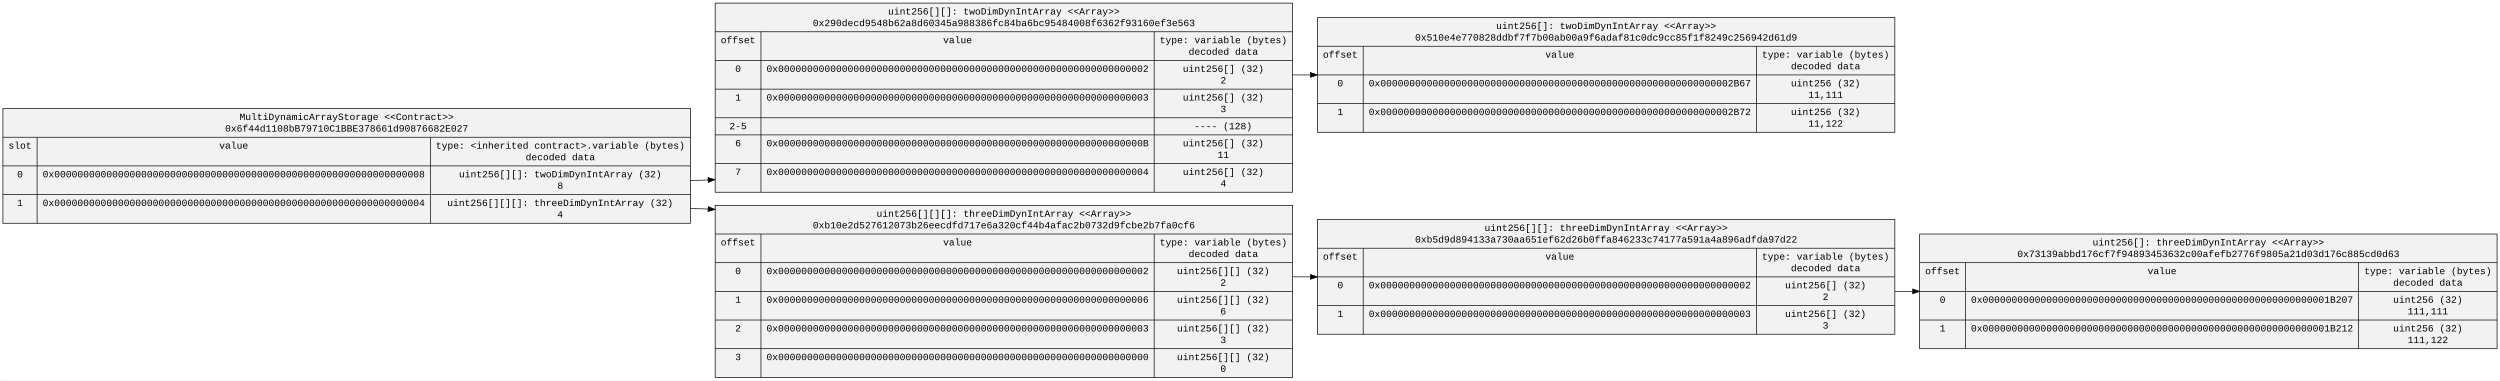
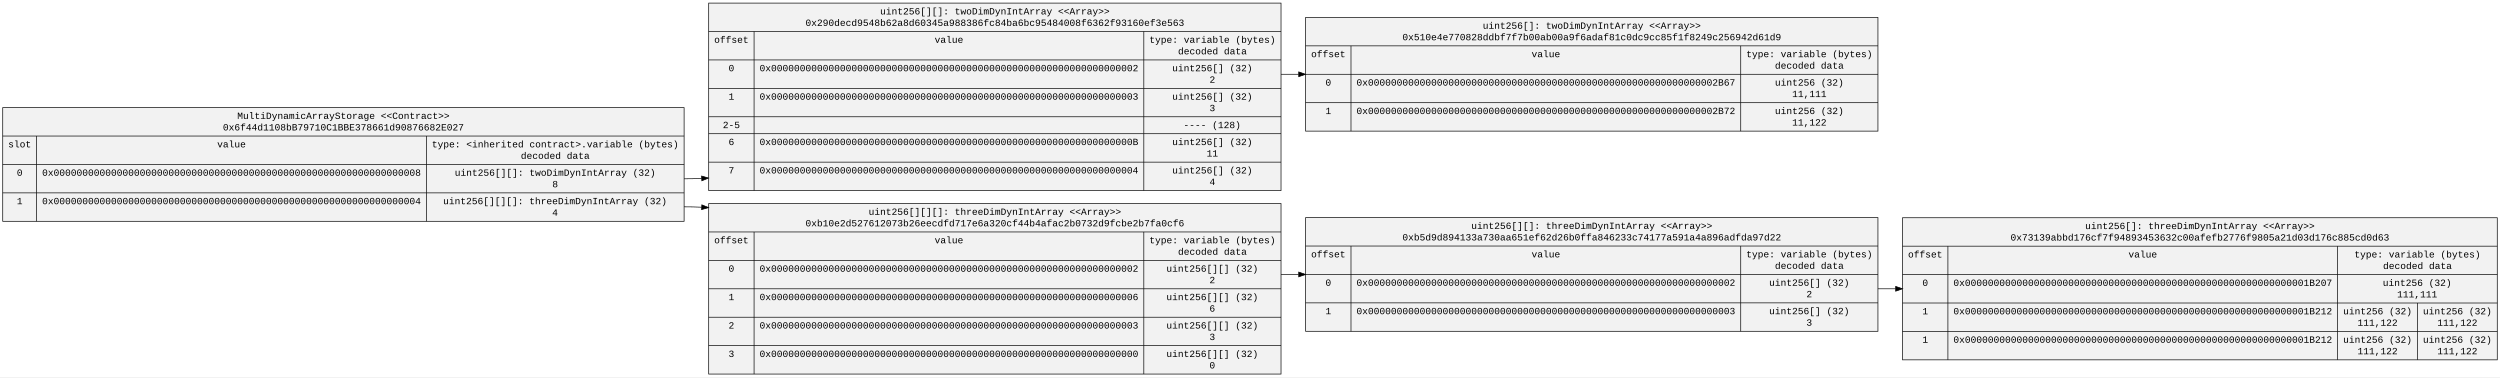
- <svg xmlns="http://www.w3.org/2000/svg" width="3627pt" height="552pt" viewBox="0.00 0.00 3626.54 552.00">
+ <svg xmlns="http://www.w3.org/2000/svg" width="3659pt" height="552pt" viewBox="0.00 0.00 3659.34 552.00">
  <g id="graph0" class="graph" transform="scale(1 1) rotate(0) translate(4 548)">
-     <polygon fill="white" stroke="transparent" points="-4,4 -4,-548 3622.54,-548 3622.54,4 -4,4" />
+     <polygon fill="white" stroke="transparent" points="-4,4 -4,-548 3655.34,-548 3655.34,4 -4,4" />
    <g id="node1" class="node">
      <polygon fill="#f2f2f2" stroke="black" points="0,-224.1 0,-390.5 997.35,-390.5 997.35,-224.1 0,-224.1" />
      <text text-anchor="middle" x="498.68" y="-373.9" font-family="Courier New" font-size="14.00">MultiDynamicArrayStorage &lt;&lt;Contract&gt;&gt;</text>
      <text text-anchor="middle" x="498.68" y="-357.1" font-family="Courier New" font-size="14.00">0x6f44d1108bB79710C1BBE378661d90876682E027</text>
      <polyline fill="none" stroke="black" points="0,-348.9 997.35,-348.9 " />
      <text text-anchor="middle" x="24.8" y="-332.3" font-family="Courier New" font-size="14.00">slot</text>
      <text text-anchor="middle" x="24.8" y="-315.5" font-family="Courier New" font-size="14.00">  </text>
      <polyline fill="none" stroke="black" points="0,-307.3 49.61,-307.3 " />
      <text text-anchor="middle" x="24.8" y="-290.7" font-family="Courier New" font-size="14.00">0</text>
      <text text-anchor="middle" x="24.8" y="-273.9" font-family="Courier New" font-size="14.00">  </text>
      <polyline fill="none" stroke="black" points="0,-265.7 49.61,-265.7 " />
      <text text-anchor="middle" x="24.8" y="-249.1" font-family="Courier New" font-size="14.00">1</text>
      <text text-anchor="middle" x="24.8" y="-232.3" font-family="Courier New" font-size="14.00"> </text>
      <polyline fill="none" stroke="black" points="49.61,-224.1 49.61,-348.9 " />
      <text text-anchor="middle" x="334.85" y="-332.3" font-family="Courier New" font-size="14.00">value</text>
      <text text-anchor="middle" x="334.85" y="-315.5" font-family="Courier New" font-size="14.00">  </text>
      <polyline fill="none" stroke="black" points="49.61,-307.3 620.1,-307.3 " />
      <text text-anchor="middle" x="334.85" y="-290.7" font-family="Courier New" font-size="14.00">0x0000000000000000000000000000000000000000000000000000000000000008</text>
      <text text-anchor="middle" x="334.85" y="-273.9" font-family="Courier New" font-size="14.00">  </text>
      <polyline fill="none" stroke="black" points="49.61,-265.7 620.1,-265.7 " />
      <text text-anchor="middle" x="334.85" y="-249.1" font-family="Courier New" font-size="14.00">0x0000000000000000000000000000000000000000000000000000000000000004</text>
      <text text-anchor="middle" x="334.85" y="-232.3" font-family="Courier New" font-size="14.00"> </text>
      <polyline fill="none" stroke="black" points="620.1,-224.1 620.1,-348.9 " />
      <text text-anchor="middle" x="808.73" y="-332.3" font-family="Courier New" font-size="14.00">type: &lt;inherited contract&gt;.variable (bytes)</text>
      <text text-anchor="middle" x="808.73" y="-315.5" font-family="Courier New" font-size="14.00">decoded data</text>
      <polyline fill="none" stroke="black" points="620.1,-307.3 997.35,-307.3 " />
      <text text-anchor="middle" x="808.62" y="-290.7" font-family="Courier New" font-size="14.00">uint256[][]: twoDimDynIntArray (32)</text>
      <text text-anchor="middle" x="808.62" y="-273.9" font-family="Courier New" font-size="14.00"> 8 </text>
      <polyline fill="none" stroke="black" points="620.1,-265.7 997.35,-265.7 " />
      <text text-anchor="middle" x="808.42" y="-249.1" font-family="Courier New" font-size="14.00">uint256[][][]: threeDimDynIntArray (32)</text>
      <text text-anchor="middle" x="808.42" y="-232.3" font-family="Courier New" font-size="14.00"> 4 </text>
    </g>
    <g id="node3" class="node">
      <polygon fill="#f2f2f2" stroke="black" points="1033.35,-269.1 1033.35,-543.5 1871.08,-543.5 1871.08,-269.1 1033.35,-269.1" />
      <text text-anchor="middle" x="1452.22" y="-526.9" font-family="Courier New" font-size="14.00">uint256[][]: twoDimDynIntArray &lt;&lt;Array&gt;&gt;</text>
      <text text-anchor="middle" x="1452.22" y="-510.1" font-family="Courier New" font-size="14.00">0x290decd9548b62a8d60345a988386fc84ba6bc95484008f6362f93160ef3e563</text>
      <polyline fill="none" stroke="black" points="1033.35,-501.9 1871.08,-501.9 " />
      <text text-anchor="middle" x="1066.56" y="-485.3" font-family="Courier New" font-size="14.00">offset</text>
      <text text-anchor="middle" x="1066.56" y="-468.5" font-family="Courier New" font-size="14.00">  </text>
      <polyline fill="none" stroke="black" points="1033.35,-460.3 1099.76,-460.3 " />
      <text text-anchor="middle" x="1066.56" y="-443.7" font-family="Courier New" font-size="14.00">0</text>
      <text text-anchor="middle" x="1066.56" y="-426.9" font-family="Courier New" font-size="14.00">  </text>
      <polyline fill="none" stroke="black" points="1033.35,-418.7 1099.76,-418.7 " />
      <text text-anchor="middle" x="1066.56" y="-402.1" font-family="Courier New" font-size="14.00">1</text>
      <text text-anchor="middle" x="1066.56" y="-385.3" font-family="Courier New" font-size="14.00">  </text>
      <polyline fill="none" stroke="black" points="1033.35,-377.1 1099.76,-377.1 " />
      <text text-anchor="middle" x="1066.56" y="-360.5" font-family="Courier New" font-size="14.00">2-5 </text>
      <polyline fill="none" stroke="black" points="1033.35,-352.3 1099.76,-352.3 " />
      <text text-anchor="middle" x="1066.56" y="-335.7" font-family="Courier New" font-size="14.00">6</text>
      <text text-anchor="middle" x="1066.56" y="-318.9" font-family="Courier New" font-size="14.00">  </text>
      <polyline fill="none" stroke="black" points="1033.35,-310.7 1099.76,-310.7 " />
      <text text-anchor="middle" x="1066.56" y="-294.1" font-family="Courier New" font-size="14.00">7</text>
      <text text-anchor="middle" x="1066.56" y="-277.3" font-family="Courier New" font-size="14.00"> </text>
      <polyline fill="none" stroke="black" points="1099.76,-269.1 1099.76,-501.9 " />
      <text text-anchor="middle" x="1385.01" y="-485.3" font-family="Courier New" font-size="14.00">value</text>
      <text text-anchor="middle" x="1385.01" y="-468.5" font-family="Courier New" font-size="14.00">  </text>
      <polyline fill="none" stroke="black" points="1099.76,-460.3 1670.25,-460.3 " />
      <text text-anchor="middle" x="1385.01" y="-443.7" font-family="Courier New" font-size="14.00">0x0000000000000000000000000000000000000000000000000000000000000002</text>
      <text text-anchor="middle" x="1385.01" y="-426.9" font-family="Courier New" font-size="14.00">  </text>
      <polyline fill="none" stroke="black" points="1099.76,-418.7 1670.25,-418.7 " />
      <text text-anchor="middle" x="1385.01" y="-402.1" font-family="Courier New" font-size="14.00">0x0000000000000000000000000000000000000000000000000000000000000003</text>
      <text text-anchor="middle" x="1385.01" y="-385.3" font-family="Courier New" font-size="14.00">  </text>
      <polyline fill="none" stroke="black" points="1099.76,-377.1 1670.25,-377.1 " />
      <text text-anchor="middle" x="1385.01" y="-360.5" font-family="Courier New" font-size="14.00"> </text>
      <polyline fill="none" stroke="black" points="1099.76,-352.3 1670.25,-352.3 " />
      <text text-anchor="middle" x="1385.01" y="-335.7" font-family="Courier New" font-size="14.00">0x000000000000000000000000000000000000000000000000000000000000000B</text>
      <text text-anchor="middle" x="1385.01" y="-318.9" font-family="Courier New" font-size="14.00">  </text>
      <polyline fill="none" stroke="black" points="1099.76,-310.7 1670.25,-310.7 " />
      <text text-anchor="middle" x="1385.01" y="-294.1" font-family="Courier New" font-size="14.00">0x0000000000000000000000000000000000000000000000000000000000000004</text>
      <text text-anchor="middle" x="1385.01" y="-277.3" font-family="Courier New" font-size="14.00"> </text>
      <polyline fill="none" stroke="black" points="1670.25,-269.1 1670.25,-501.9 " />
      <text text-anchor="middle" x="1770.67" y="-485.3" font-family="Courier New" font-size="14.00">type: variable (bytes)</text>
      <text text-anchor="middle" x="1770.67" y="-468.5" font-family="Courier New" font-size="14.00">decoded data</text>
      <polyline fill="none" stroke="black" points="1670.25,-460.3 1871.08,-460.3 " />
      <text text-anchor="middle" x="1770.56" y="-443.7" font-family="Courier New" font-size="14.00">uint256[] (32)</text>
      <text text-anchor="middle" x="1770.56" y="-426.9" font-family="Courier New" font-size="14.00"> 2 </text>
      <polyline fill="none" stroke="black" points="1670.25,-418.7 1871.08,-418.7 " />
      <text text-anchor="middle" x="1770.56" y="-402.1" font-family="Courier New" font-size="14.00">uint256[] (32)</text>
      <text text-anchor="middle" x="1770.56" y="-385.3" font-family="Courier New" font-size="14.00"> 3 </text>
      <polyline fill="none" stroke="black" points="1670.25,-377.1 1871.08,-377.1 " />
      <text text-anchor="middle" x="1770.26" y="-360.5" font-family="Courier New" font-size="14.00">---- (128)</text>
      <polyline fill="none" stroke="black" points="1670.25,-352.3 1871.08,-352.3 " />
      <text text-anchor="middle" x="1770.56" y="-335.7" font-family="Courier New" font-size="14.00">uint256[] (32)</text>
      <text text-anchor="middle" x="1770.56" y="-318.9" font-family="Courier New" font-size="14.00"> 11 </text>
      <polyline fill="none" stroke="black" points="1670.25,-310.7 1871.08,-310.7 " />
      <text text-anchor="middle" x="1770.56" y="-294.1" font-family="Courier New" font-size="14.00">uint256[] (32)</text>
      <text text-anchor="middle" x="1770.56" y="-277.3" font-family="Courier New" font-size="14.00"> 4 </text>
    </g>
    <g id="edge1" class="edge">
      <path fill="none" stroke="black" d="M997.35,-286.3C1005.85,-286.3 1014.4,-286.5 1023,-286.88" />
      <polygon fill="black" stroke="black" points="1022.94,-290.38 1033.11,-287.41 1023.31,-283.39 1022.94,-290.38" />
    </g>
    <g id="node6" class="node">
      <polygon fill="#f2f2f2" stroke="black" points="1033.35,-0.5 1033.35,-250.1 1871.08,-250.1 1871.08,-0.5 1033.35,-0.5" />
      <text text-anchor="middle" x="1452.22" y="-233.5" font-family="Courier New" font-size="14.00">uint256[][][]: threeDimDynIntArray &lt;&lt;Array&gt;&gt;</text>
      <text text-anchor="middle" x="1452.22" y="-216.7" font-family="Courier New" font-size="14.00">0xb10e2d527612073b26eecdfd717e6a320cf44b4afac2b0732d9fcbe2b7fa0cf6</text>
      <polyline fill="none" stroke="black" points="1033.35,-208.5 1871.08,-208.5 " />
      <text text-anchor="middle" x="1066.56" y="-191.9" font-family="Courier New" font-size="14.00">offset</text>
      <text text-anchor="middle" x="1066.56" y="-175.1" font-family="Courier New" font-size="14.00">  </text>
      <polyline fill="none" stroke="black" points="1033.35,-166.9 1099.76,-166.9 " />
      <text text-anchor="middle" x="1066.56" y="-150.3" font-family="Courier New" font-size="14.00">0</text>
      <text text-anchor="middle" x="1066.56" y="-133.5" font-family="Courier New" font-size="14.00">  </text>
      <polyline fill="none" stroke="black" points="1033.35,-125.3 1099.76,-125.3 " />
      <text text-anchor="middle" x="1066.56" y="-108.7" font-family="Courier New" font-size="14.00">1</text>
      <text text-anchor="middle" x="1066.56" y="-91.9" font-family="Courier New" font-size="14.00">  </text>
      <polyline fill="none" stroke="black" points="1033.35,-83.7 1099.76,-83.7 " />
      <text text-anchor="middle" x="1066.56" y="-67.1" font-family="Courier New" font-size="14.00">2</text>
      <text text-anchor="middle" x="1066.56" y="-50.3" font-family="Courier New" font-size="14.00">  </text>
      <polyline fill="none" stroke="black" points="1033.35,-42.1 1099.76,-42.1 " />
      <text text-anchor="middle" x="1066.56" y="-25.5" font-family="Courier New" font-size="14.00">3</text>
      <text text-anchor="middle" x="1066.56" y="-8.7" font-family="Courier New" font-size="14.00"> </text>
      <polyline fill="none" stroke="black" points="1099.76,-0.5 1099.76,-208.5 " />
      <text text-anchor="middle" x="1385.01" y="-191.9" font-family="Courier New" font-size="14.00">value</text>
      <text text-anchor="middle" x="1385.01" y="-175.1" font-family="Courier New" font-size="14.00">  </text>
      <polyline fill="none" stroke="black" points="1099.76,-166.9 1670.25,-166.9 " />
      <text text-anchor="middle" x="1385.01" y="-150.3" font-family="Courier New" font-size="14.00">0x0000000000000000000000000000000000000000000000000000000000000002</text>
      <text text-anchor="middle" x="1385.01" y="-133.5" font-family="Courier New" font-size="14.00">  </text>
      <polyline fill="none" stroke="black" points="1099.76,-125.3 1670.25,-125.3 " />
      <text text-anchor="middle" x="1385.01" y="-108.7" font-family="Courier New" font-size="14.00">0x0000000000000000000000000000000000000000000000000000000000000006</text>
      <text text-anchor="middle" x="1385.01" y="-91.9" font-family="Courier New" font-size="14.00">  </text>
      <polyline fill="none" stroke="black" points="1099.76,-83.7 1670.25,-83.7 " />
      <text text-anchor="middle" x="1385.01" y="-67.1" font-family="Courier New" font-size="14.00">0x0000000000000000000000000000000000000000000000000000000000000003</text>
      <text text-anchor="middle" x="1385.01" y="-50.3" font-family="Courier New" font-size="14.00">  </text>
      <polyline fill="none" stroke="black" points="1099.76,-42.1 1670.25,-42.1 " />
      <text text-anchor="middle" x="1385.01" y="-25.5" font-family="Courier New" font-size="14.00">0x0000000000000000000000000000000000000000000000000000000000000000</text>
      <text text-anchor="middle" x="1385.01" y="-8.7" font-family="Courier New" font-size="14.00"> </text>
      <polyline fill="none" stroke="black" points="1670.25,-0.5 1670.25,-208.5 " />
      <text text-anchor="middle" x="1770.67" y="-191.9" font-family="Courier New" font-size="14.00">type: variable (bytes)</text>
      <text text-anchor="middle" x="1770.67" y="-175.1" font-family="Courier New" font-size="14.00">decoded data</text>
      <polyline fill="none" stroke="black" points="1670.25,-166.9 1871.08,-166.9 " />
      <text text-anchor="middle" x="1770.46" y="-150.3" font-family="Courier New" font-size="14.00">uint256[][] (32)</text>
      <text text-anchor="middle" x="1770.46" y="-133.5" font-family="Courier New" font-size="14.00"> 2 </text>
      <polyline fill="none" stroke="black" points="1670.25,-125.3 1871.08,-125.3 " />
      <text text-anchor="middle" x="1770.46" y="-108.7" font-family="Courier New" font-size="14.00">uint256[][] (32)</text>
      <text text-anchor="middle" x="1770.46" y="-91.9" font-family="Courier New" font-size="14.00"> 6 </text>
      <polyline fill="none" stroke="black" points="1670.25,-83.7 1871.08,-83.7 " />
      <text text-anchor="middle" x="1770.46" y="-67.1" font-family="Courier New" font-size="14.00">uint256[][] (32)</text>
      <text text-anchor="middle" x="1770.46" y="-50.3" font-family="Courier New" font-size="14.00"> 3 </text>
      <polyline fill="none" stroke="black" points="1670.25,-42.1 1871.08,-42.1 " />
      <text text-anchor="middle" x="1770.46" y="-25.5" font-family="Courier New" font-size="14.00">uint256[][] (32)</text>
      <text text-anchor="middle" x="1770.46" y="-8.7" font-family="Courier New" font-size="14.00"> 0 </text>
    </g>
    <g id="edge2" class="edge">
      <path fill="none" stroke="black" d="M997.35,-245.3C1005.85,-245.3 1014.4,-245.1 1023,-244.72" />
      <polygon fill="black" stroke="black" points="1023.31,-248.21 1033.11,-244.19 1022.94,-241.22 1023.31,-248.21" />
    </g>
    <g id="node2" class="node">
      <polygon fill="#f2f2f2" stroke="black" points="1907.08,-356.1 1907.08,-522.5 2744.81,-522.5 2744.81,-356.1 1907.08,-356.1" />
      <text text-anchor="middle" x="2325.95" y="-505.9" font-family="Courier New" font-size="14.00">uint256[]: twoDimDynIntArray &lt;&lt;Array&gt;&gt;</text>
      <text text-anchor="middle" x="2325.95" y="-489.1" font-family="Courier New" font-size="14.00">0x510e4e770828ddbf7f7b00ab00a9f6adaf81c0dc9cc85f1f8249c256942d61d9</text>
      <polyline fill="none" stroke="black" points="1907.08,-480.9 2744.81,-480.9 " />
      <text text-anchor="middle" x="1940.29" y="-464.3" font-family="Courier New" font-size="14.00">offset</text>
      <text text-anchor="middle" x="1940.29" y="-447.5" font-family="Courier New" font-size="14.00">  </text>
      <polyline fill="none" stroke="black" points="1907.08,-439.3 1973.49,-439.3 " />
      <text text-anchor="middle" x="1940.29" y="-422.7" font-family="Courier New" font-size="14.00">0</text>
      <text text-anchor="middle" x="1940.29" y="-405.9" font-family="Courier New" font-size="14.00">  </text>
      <polyline fill="none" stroke="black" points="1907.08,-397.7 1973.49,-397.7 " />
      <text text-anchor="middle" x="1940.29" y="-381.1" font-family="Courier New" font-size="14.00">1</text>
      <text text-anchor="middle" x="1940.29" y="-364.3" font-family="Courier New" font-size="14.00"> </text>
      <polyline fill="none" stroke="black" points="1973.49,-356.1 1973.49,-480.9 " />
      <text text-anchor="middle" x="2258.74" y="-464.3" font-family="Courier New" font-size="14.00">value</text>
      <text text-anchor="middle" x="2258.74" y="-447.5" font-family="Courier New" font-size="14.00">  </text>
      <polyline fill="none" stroke="black" points="1973.49,-439.3 2543.98,-439.3 " />
      <text text-anchor="middle" x="2258.74" y="-422.7" font-family="Courier New" font-size="14.00">0x0000000000000000000000000000000000000000000000000000000000002B67</text>
      <text text-anchor="middle" x="2258.74" y="-405.9" font-family="Courier New" font-size="14.00">  </text>
      <polyline fill="none" stroke="black" points="1973.49,-397.7 2543.98,-397.7 " />
      <text text-anchor="middle" x="2258.74" y="-381.1" font-family="Courier New" font-size="14.00">0x0000000000000000000000000000000000000000000000000000000000002B72</text>
      <text text-anchor="middle" x="2258.74" y="-364.3" font-family="Courier New" font-size="14.00"> </text>
      <polyline fill="none" stroke="black" points="2543.98,-356.1 2543.98,-480.9 " />
      <text text-anchor="middle" x="2644.4" y="-464.3" font-family="Courier New" font-size="14.00">type: variable (bytes)</text>
      <text text-anchor="middle" x="2644.4" y="-447.5" font-family="Courier New" font-size="14.00">decoded data</text>
      <polyline fill="none" stroke="black" points="2543.98,-439.3 2744.81,-439.3 " />
      <text text-anchor="middle" x="2644.39" y="-422.7" font-family="Courier New" font-size="14.00">uint256 (32)</text>
      <text text-anchor="middle" x="2644.39" y="-405.9" font-family="Courier New" font-size="14.00"> 11,111 </text>
      <polyline fill="none" stroke="black" points="2543.98,-397.7 2744.81,-397.7 " />
      <text text-anchor="middle" x="2644.39" y="-381.1" font-family="Courier New" font-size="14.00">uint256 (32)</text>
      <text text-anchor="middle" x="2644.39" y="-364.3" font-family="Courier New" font-size="14.00"> 11,122 </text>
    </g>
    <g id="edge3" class="edge">
      <path fill="none" stroke="black" d="M1871.08,-439.3C1879.58,-439.3 1888.16,-439.3 1896.81,-439.3" />
      <polygon fill="black" stroke="black" points="1897,-442.8 1907,-439.3 1897,-435.8 1897,-442.8" />
    </g>
    <g id="node4" class="node">
-       <polygon fill="#f2f2f2" stroke="black" points="2780.81,-42.1 2780.81,-208.5 3618.54,-208.5 3618.54,-42.1 2780.81,-42.1" />
-       <text text-anchor="middle" x="3199.68" y="-191.9" font-family="Courier New" font-size="14.00">uint256[]: threeDimDynIntArray &lt;&lt;Array&gt;&gt;</text>
-       <text text-anchor="middle" x="3199.68" y="-175.1" font-family="Courier New" font-size="14.00">0x73139abbd176cf7f94893453632c00afefb2776f9805a21d03d176c885cd0d63</text>
-       <polyline fill="none" stroke="black" points="2780.81,-166.9 3618.54,-166.9 " />
-       <text text-anchor="middle" x="2814.02" y="-150.3" font-family="Courier New" font-size="14.00">offset</text>
-       <text text-anchor="middle" x="2814.02" y="-133.5" font-family="Courier New" font-size="14.00">  </text>
-       <polyline fill="none" stroke="black" points="2780.81,-125.3 2847.22,-125.3 " />
-       <text text-anchor="middle" x="2814.02" y="-108.7" font-family="Courier New" font-size="14.00">0</text>
-       <text text-anchor="middle" x="2814.02" y="-91.9" font-family="Courier New" font-size="14.00">  </text>
-       <polyline fill="none" stroke="black" points="2780.81,-83.7 2847.22,-83.7 " />
-       <text text-anchor="middle" x="2814.02" y="-67.1" font-family="Courier New" font-size="14.00">1</text>
-       <text text-anchor="middle" x="2814.02" y="-50.3" font-family="Courier New" font-size="14.00"> </text>
-       <polyline fill="none" stroke="black" points="2847.22,-42.1 2847.22,-166.9 " />
-       <text text-anchor="middle" x="3132.46" y="-150.3" font-family="Courier New" font-size="14.00">value</text>
-       <text text-anchor="middle" x="3132.46" y="-133.5" font-family="Courier New" font-size="14.00">  </text>
-       <polyline fill="none" stroke="black" points="2847.22,-125.3 3417.71,-125.3 " />
-       <text text-anchor="middle" x="3132.46" y="-108.7" font-family="Courier New" font-size="14.00">0x000000000000000000000000000000000000000000000000000000000001B207</text>
-       <text text-anchor="middle" x="3132.46" y="-91.9" font-family="Courier New" font-size="14.00">  </text>
-       <polyline fill="none" stroke="black" points="2847.22,-83.7 3417.71,-83.7 " />
-       <text text-anchor="middle" x="3132.46" y="-67.1" font-family="Courier New" font-size="14.00">0x000000000000000000000000000000000000000000000000000000000001B212</text>
-       <text text-anchor="middle" x="3132.46" y="-50.3" font-family="Courier New" font-size="14.00"> </text>
-       <polyline fill="none" stroke="black" points="3417.71,-42.1 3417.71,-166.9 " />
-       <text text-anchor="middle" x="3518.12" y="-150.3" font-family="Courier New" font-size="14.00">type: variable (bytes)</text>
-       <text text-anchor="middle" x="3518.12" y="-133.5" font-family="Courier New" font-size="14.00">decoded data</text>
-       <polyline fill="none" stroke="black" points="3417.71,-125.3 3618.54,-125.3 " />
-       <text text-anchor="middle" x="3518.12" y="-108.7" font-family="Courier New" font-size="14.00">uint256 (32)</text>
-       <text text-anchor="middle" x="3518.12" y="-91.9" font-family="Courier New" font-size="14.00"> 111,111 </text>
-       <polyline fill="none" stroke="black" points="3417.71,-83.7 3618.54,-83.7 " />
-       <text text-anchor="middle" x="3518.12" y="-67.1" font-family="Courier New" font-size="14.00">uint256 (32)</text>
-       <text text-anchor="middle" x="3518.12" y="-50.3" font-family="Courier New" font-size="14.00"> 111,122 </text>
+       <polygon fill="#f2f2f2" stroke="black" points="2780.81,-21.3 2780.81,-229.3 3651.34,-229.3 3651.34,-21.3 2780.81,-21.3" />
+       <text text-anchor="middle" x="3216.08" y="-212.7" font-family="Courier New" font-size="14.00">uint256[]: threeDimDynIntArray &lt;&lt;Array&gt;&gt;</text>
+       <text text-anchor="middle" x="3216.08" y="-195.9" font-family="Courier New" font-size="14.00">0x73139abbd176cf7f94893453632c00afefb2776f9805a21d03d176c885cd0d63</text>
+       <polyline fill="none" stroke="black" points="2780.81,-187.7 3651.34,-187.7 " />
+       <text text-anchor="middle" x="2814.02" y="-171.1" font-family="Courier New" font-size="14.00">offset</text>
+       <text text-anchor="middle" x="2814.02" y="-154.3" font-family="Courier New" font-size="14.00">  </text>
+       <polyline fill="none" stroke="black" points="2780.81,-146.1 2847.22,-146.1 " />
+       <text text-anchor="middle" x="2814.02" y="-129.5" font-family="Courier New" font-size="14.00">0</text>
+       <text text-anchor="middle" x="2814.02" y="-112.7" font-family="Courier New" font-size="14.00">  </text>
+       <polyline fill="none" stroke="black" points="2780.81,-104.5 2847.22,-104.5 " />
+       <text text-anchor="middle" x="2814.02" y="-87.9" font-family="Courier New" font-size="14.00">1</text>
+       <text text-anchor="middle" x="2814.02" y="-71.1" font-family="Courier New" font-size="14.00">  </text>
+       <polyline fill="none" stroke="black" points="2780.81,-62.9 2847.22,-62.9 " />
+       <text text-anchor="middle" x="2814.02" y="-46.3" font-family="Courier New" font-size="14.00">1</text>
+       <text text-anchor="middle" x="2814.02" y="-29.5" font-family="Courier New" font-size="14.00"> </text>
+       <polyline fill="none" stroke="black" points="2847.22,-21.3 2847.22,-187.7 " />
+       <text text-anchor="middle" x="3132.46" y="-171.1" font-family="Courier New" font-size="14.00">value</text>
+       <text text-anchor="middle" x="3132.46" y="-154.3" font-family="Courier New" font-size="14.00">  </text>
+       <polyline fill="none" stroke="black" points="2847.22,-146.1 3417.71,-146.1 " />
+       <text text-anchor="middle" x="3132.46" y="-129.5" font-family="Courier New" font-size="14.00">0x000000000000000000000000000000000000000000000000000000000001B207</text>
+       <text text-anchor="middle" x="3132.46" y="-112.7" font-family="Courier New" font-size="14.00">  </text>
+       <polyline fill="none" stroke="black" points="2847.22,-104.5 3417.71,-104.5 " />
+       <text text-anchor="middle" x="3132.46" y="-87.9" font-family="Courier New" font-size="14.00">0x000000000000000000000000000000000000000000000000000000000001B212</text>
+       <text text-anchor="middle" x="3132.46" y="-71.1" font-family="Courier New" font-size="14.00">  </text>
+       <polyline fill="none" stroke="black" points="2847.22,-62.9 3417.71,-62.9 " />
+       <text text-anchor="middle" x="3132.46" y="-46.3" font-family="Courier New" font-size="14.00">0x000000000000000000000000000000000000000000000000000000000001B212</text>
+       <text text-anchor="middle" x="3132.46" y="-29.5" font-family="Courier New" font-size="14.00"> </text>
+       <polyline fill="none" stroke="black" points="3417.71,-21.3 3417.71,-187.7 " />
+       <text text-anchor="middle" x="3534.53" y="-171.1" font-family="Courier New" font-size="14.00">type: variable (bytes)</text>
+       <text text-anchor="middle" x="3534.53" y="-154.3" font-family="Courier New" font-size="14.00">decoded data</text>
+       <polyline fill="none" stroke="black" points="3417.71,-146.1 3651.34,-146.1 " />
+       <text text-anchor="middle" x="3534.12" y="-129.5" font-family="Courier New" font-size="14.00">uint256 (32)</text>
+       <text text-anchor="middle" x="3534.12" y="-112.7" font-family="Courier New" font-size="14.00"> 111,111 </text>
+       <polyline fill="none" stroke="black" points="3417.71,-104.5 3651.34,-104.5 " />
+       <text text-anchor="middle" x="3476.12" y="-87.9" font-family="Courier New" font-size="14.00">uint256 (32)</text>
+       <text text-anchor="middle" x="3476.12" y="-71.1" font-family="Courier New" font-size="14.00"> 111,122  </text>
+       <polyline fill="none" stroke="black" points="3534.53,-62.9 3534.53,-104.5 " />
+       <text text-anchor="middle" x="3592.93" y="-87.9" font-family="Courier New" font-size="14.00">uint256 (32)</text>
+       <text text-anchor="middle" x="3592.93" y="-71.1" font-family="Courier New" font-size="14.00"> 111,122 </text>
+       <polyline fill="none" stroke="black" points="3417.71,-62.9 3651.34,-62.9 " />
+       <text text-anchor="middle" x="3476.12" y="-46.3" font-family="Courier New" font-size="14.00">uint256 (32)</text>
+       <text text-anchor="middle" x="3476.12" y="-29.5" font-family="Courier New" font-size="14.00"> 111,122  </text>
+       <polyline fill="none" stroke="black" points="3534.53,-21.3 3534.53,-62.9 " />
+       <text text-anchor="middle" x="3592.93" y="-46.3" font-family="Courier New" font-size="14.00">uint256 (32)</text>
+       <text text-anchor="middle" x="3592.93" y="-29.5" font-family="Courier New" font-size="14.00"> 111,122 </text>
    </g>
    <g id="node5" class="node">
      <polygon fill="#f2f2f2" stroke="black" points="1907.08,-63.1 1907.08,-229.5 2744.81,-229.5 2744.81,-63.1 1907.08,-63.1" />
      <text text-anchor="middle" x="2325.95" y="-212.9" font-family="Courier New" font-size="14.00">uint256[][]: threeDimDynIntArray &lt;&lt;Array&gt;&gt;</text>
      <text text-anchor="middle" x="2325.95" y="-196.1" font-family="Courier New" font-size="14.00">0xb5d9d894133a730aa651ef62d26b0ffa846233c74177a591a4a896adfda97d22</text>
      <polyline fill="none" stroke="black" points="1907.08,-187.9 2744.81,-187.9 " />
      <text text-anchor="middle" x="1940.29" y="-171.3" font-family="Courier New" font-size="14.00">offset</text>
      <text text-anchor="middle" x="1940.29" y="-154.5" font-family="Courier New" font-size="14.00">  </text>
      <polyline fill="none" stroke="black" points="1907.08,-146.3 1973.49,-146.3 " />
      <text text-anchor="middle" x="1940.29" y="-129.7" font-family="Courier New" font-size="14.00">0</text>
      <text text-anchor="middle" x="1940.29" y="-112.9" font-family="Courier New" font-size="14.00">  </text>
      <polyline fill="none" stroke="black" points="1907.08,-104.7 1973.49,-104.7 " />
      <text text-anchor="middle" x="1940.29" y="-88.1" font-family="Courier New" font-size="14.00">1</text>
      <text text-anchor="middle" x="1940.29" y="-71.3" font-family="Courier New" font-size="14.00"> </text>
      <polyline fill="none" stroke="black" points="1973.49,-63.1 1973.49,-187.9 " />
      <text text-anchor="middle" x="2258.74" y="-171.3" font-family="Courier New" font-size="14.00">value</text>
      <text text-anchor="middle" x="2258.74" y="-154.5" font-family="Courier New" font-size="14.00">  </text>
      <polyline fill="none" stroke="black" points="1973.49,-146.3 2543.98,-146.3 " />
      <text text-anchor="middle" x="2258.74" y="-129.7" font-family="Courier New" font-size="14.00">0x0000000000000000000000000000000000000000000000000000000000000002</text>
      <text text-anchor="middle" x="2258.74" y="-112.9" font-family="Courier New" font-size="14.00">  </text>
      <polyline fill="none" stroke="black" points="1973.49,-104.7 2543.98,-104.7 " />
      <text text-anchor="middle" x="2258.74" y="-88.1" font-family="Courier New" font-size="14.00">0x0000000000000000000000000000000000000000000000000000000000000003</text>
      <text text-anchor="middle" x="2258.74" y="-71.3" font-family="Courier New" font-size="14.00"> </text>
      <polyline fill="none" stroke="black" points="2543.98,-63.1 2543.98,-187.9 " />
      <text text-anchor="middle" x="2644.4" y="-171.3" font-family="Courier New" font-size="14.00">type: variable (bytes)</text>
      <text text-anchor="middle" x="2644.4" y="-154.5" font-family="Courier New" font-size="14.00">decoded data</text>
      <polyline fill="none" stroke="black" points="2543.98,-146.3 2744.81,-146.3 " />
      <text text-anchor="middle" x="2644.29" y="-129.7" font-family="Courier New" font-size="14.00">uint256[] (32)</text>
      <text text-anchor="middle" x="2644.29" y="-112.9" font-family="Courier New" font-size="14.00"> 2 </text>
      <polyline fill="none" stroke="black" points="2543.98,-104.7 2744.81,-104.7 " />
      <text text-anchor="middle" x="2644.29" y="-88.1" font-family="Courier New" font-size="14.00">uint256[] (32)</text>
      <text text-anchor="middle" x="2644.29" y="-71.3" font-family="Courier New" font-size="14.00"> 3 </text>
    </g>
    <g id="edge4" class="edge">
-       <path fill="none" stroke="black" d="M2744.81,-125.3C2753.31,-125.3 2761.89,-125.3 2770.54,-125.3" />
-       <polygon fill="black" stroke="black" points="2770.73,-128.8 2780.73,-125.3 2770.73,-121.8 2770.73,-128.8" />
+       <path fill="none" stroke="black" d="M2744.81,-125.3C2753.32,-125.3 2761.92,-125.3 2770.58,-125.3" />
+       <polygon fill="black" stroke="black" points="2770.77,-128.8 2780.77,-125.3 2770.77,-121.8 2770.77,-128.8" />
    </g>
    <g id="edge5" class="edge">
      <path fill="none" stroke="black" d="M1871.08,-146.3C1879.58,-146.3 1888.16,-146.3 1896.81,-146.3" />
      <polygon fill="black" stroke="black" points="1897,-149.8 1907,-146.3 1897,-142.8 1897,-149.8" />
    </g>
  </g>
</svg>
